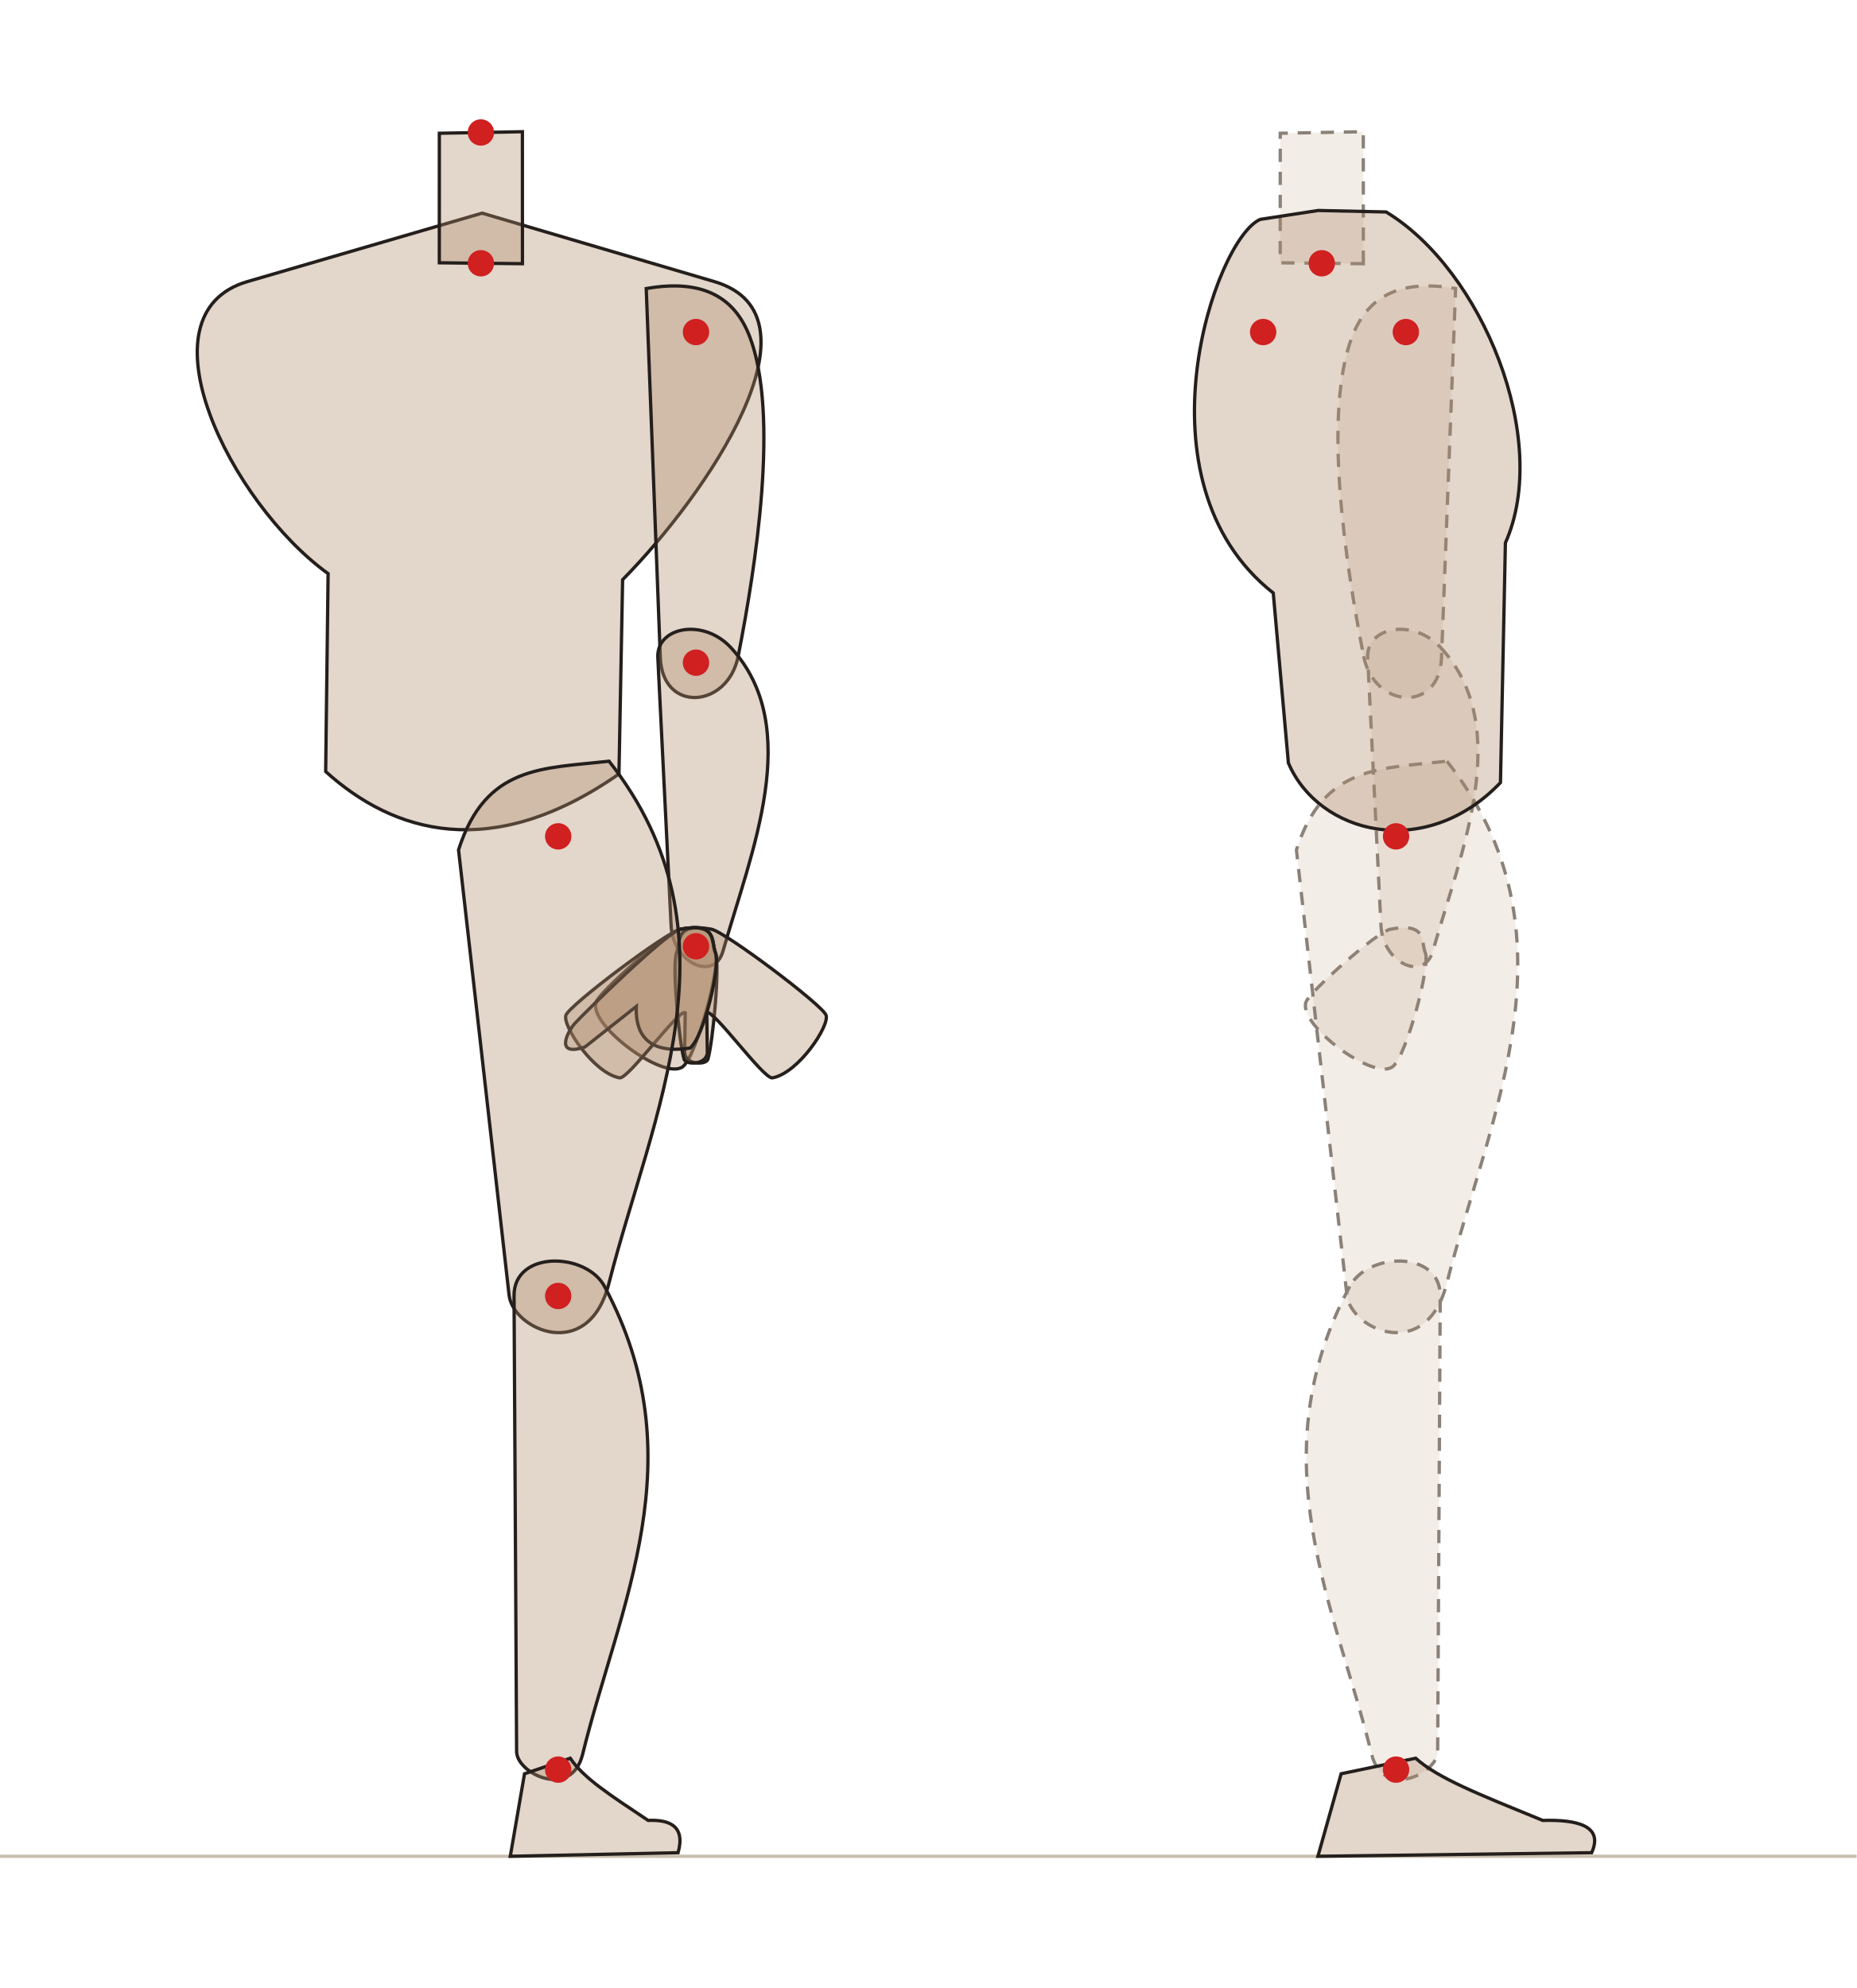
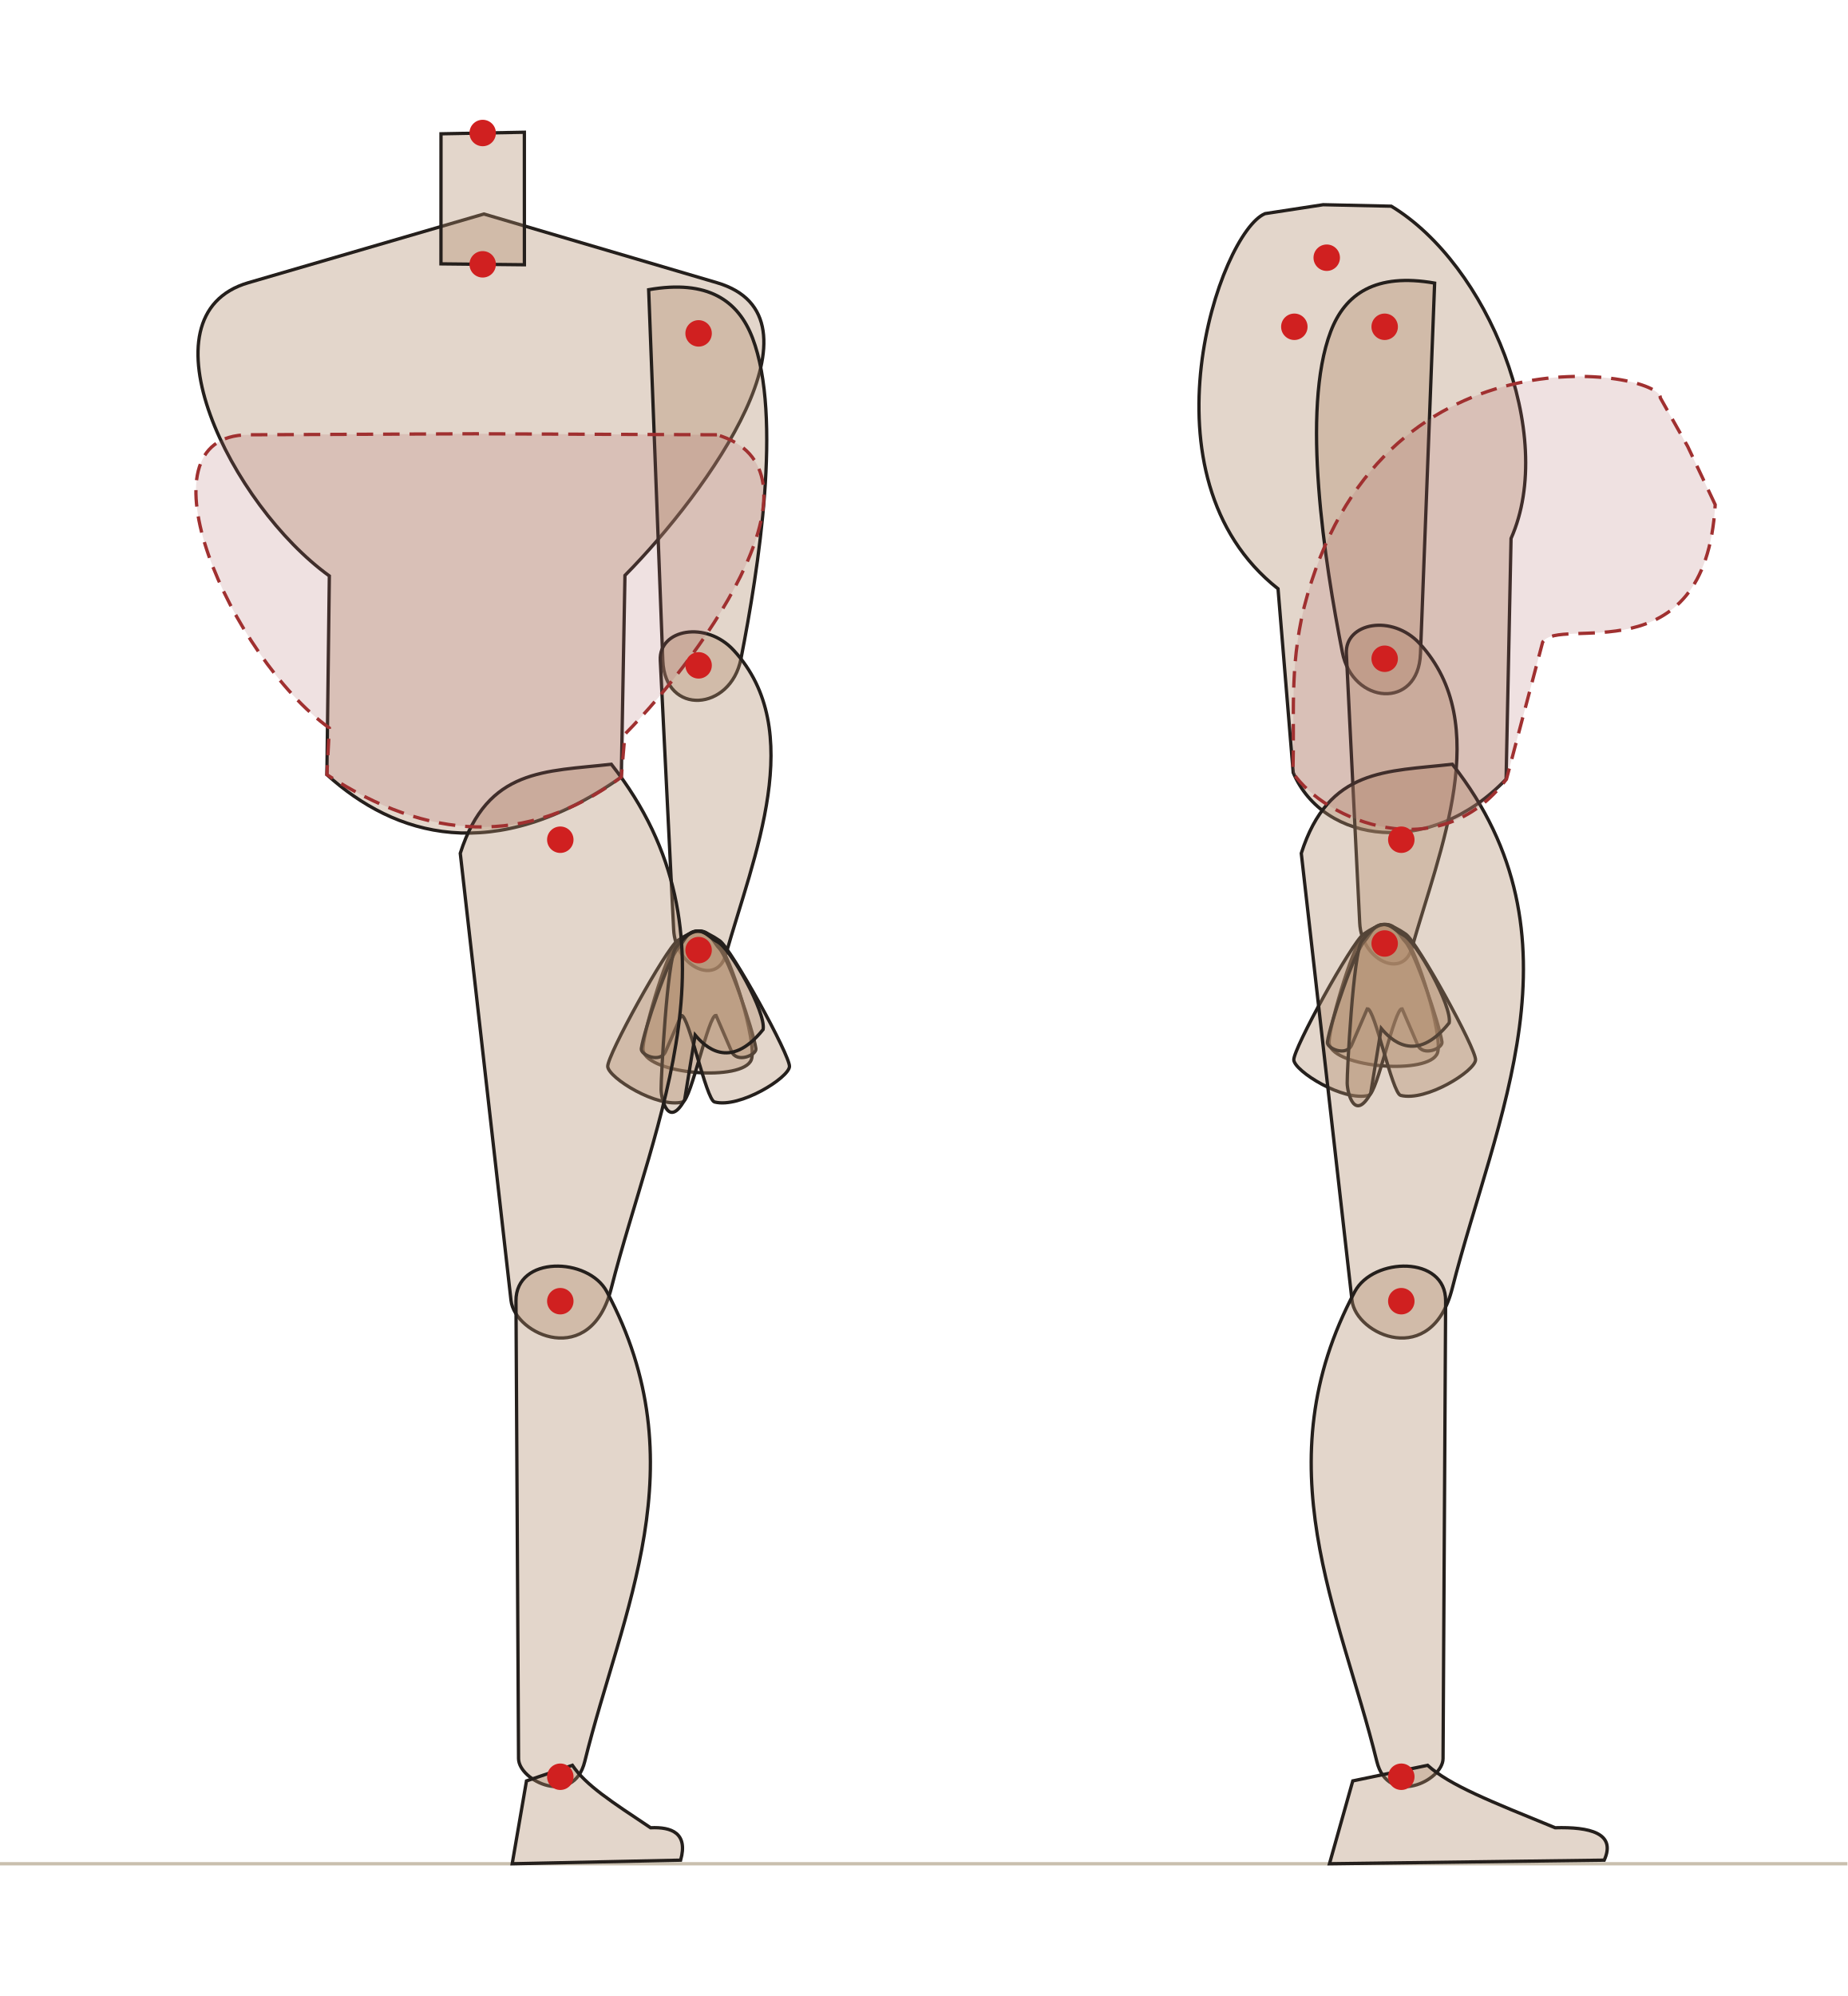
- <svg xmlns="http://www.w3.org/2000/svg" width="563.76" height="603.73" viewBox="-143.42 -563.73 563.76 603.73">
-   <line x1="-143.42" x2="420.34" y1="0" y2="0" stroke="#c9bfae" stroke-width="1" />
+ <svg xmlns="http://www.w3.org/2000/svg" width="558.88" height="603.73" viewBox="-143.42 -563.73 558.88 603.73">
+   <line x1="-143.42" x2="415.46" y1="0" y2="0" stroke="#c9bfae" stroke-width="1" />
  <g id="front">
-     <path id="front-torso" style="fill:#b08a6a;fill-opacity:0.35;stroke:#241f1c;stroke-width:1" d="M 73.47 -478.22 L 2.97 -499 L -68.28 -478.22 C -102.01 -468.38 -73.41 -410.86 -43.79 -389.53 L -44.53 -329.42 C -24.01 -310.86 5.75 -301.63 44.53 -328.68 L 45.64 -387.68 C 71.1 -413.48 108.35 -467.94 73.47 -478.22 Z" />
+     <path id="front-torso" style="fill:#b08a6a;fill-opacity:0.35;stroke:#241f1c;stroke-width:1" d="M 73.47 -478.22 L 2.97 -499 L -68.28 -478.22 C -102.01 -468.38 -73.41 -410.86 -43.79 -389.53 L -44.53 -329.42 C -24.01 -310.86 5.75 -301.63 44.53 -328.68 L 45.64 -389.68 C 71.1 -415.48 108.35 -467.94 73.47 -478.22 Z" />
    <path id="front-neck" style="fill:#b08a6a;fill-opacity:0.35;stroke:#241f1c;stroke-width:1" d="M 15.22 -483.65 L 15.21 -523.73 L -10.01 -523.26 L -10.02 -483.92 L 15.22 -483.65 Z" />
    <path id="front-upper-arm" style="fill:#b08a6a;fill-opacity:0.35;stroke:#241f1c;stroke-width:1" d="M 80.73 -364.44 C 77.61 -348.59 57.73 -347.04 57.09 -363.99 L 52.81 -476.1 C 70.65 -479.24 79.9 -472.88 84.25 -461.44 C 93.27 -437.71 86.07 -391.65 80.73 -364.44 Z" />
    <path id="front-forearm" style="fill:#b08a6a;fill-opacity:0.35;stroke:#241f1c;stroke-width:1" d="M 78.54 -367.03 C 100.85 -342.77 84.62 -304.84 76.12 -274.89 C 73.45 -265.48 60.93 -271.27 60.37 -282.53 L 56.33 -364.03 C 55.86 -373.39 70.19 -376.12 78.54 -367.03 Z" />
-     <path id="front-hand-fist" style="fill:#b08a6a;fill-opacity:0.35;stroke:#241f1c;stroke-width:1" d="M 73.84 -274.34 C 75.42 -270.38 68.09 -243 63.91 -239.79 C 58.21 -235.42 35.04 -252.52 37.61 -259.47 C 38.77 -262.58 59.08 -280.77 63.27 -281.55 C 74.45 -283.61 72.4 -277.96 73.84 -274.34 Z" />
-     <path id="front-hand-out" style="fill:#b08a6a;fill-opacity:0.35;stroke:#241f1c;stroke-width:1" d="M 73.84 -274.34 C 75.23 -270.54 73.1 -247.55 71.55 -242.07 C 71.03 -240.21 64.42 -240.28 64.48 -244.3 L 64.65 -256.2 C 62.68 -257.36 47.37 -235.94 44.72 -236.4 C 36.88 -237.77 27.25 -252.28 28.43 -255.45 C 29.58 -258.57 59.08 -280.77 63.27 -281.55 C 74.45 -283.61 72.51 -278 73.84 -274.34 Z" />
-     <path id="front-hand-in" style="fill:#b08a6a;fill-opacity:0.35;stroke:#241f1c;stroke-width:1" d="M 62 -274.34 C 60.61 -270.54 62.74 -247.55 64.29 -242.07 C 64.81 -240.21 71.42 -240.28 71.36 -244.3 L 71.19 -256.2 C 73.16 -257.36 88.47 -235.94 91.12 -236.4 C 98.96 -237.77 108.59 -252.28 107.41 -255.45 C 106.26 -258.57 76.76 -280.77 72.57 -281.55 C 61.39 -283.61 63.33 -278 62 -274.34 Z" />
-     <path id="front-hand-point" style="fill:#b08a6a;fill-opacity:0.35;stroke:#241f1c;stroke-width:1" d="M 73.84 -274.34 C 75.42 -270.38 70.29 -248.67 66.11 -245.46 C 49.95 -242.92 49.63 -253.86 49.81 -258.1 L 34.21 -245.78 C 24.81 -242.64 28.96 -250.47 31.05 -252.85 C 33.25 -255.34 59.08 -280.77 63.27 -281.55 C 74.45 -283.61 72.4 -277.96 73.84 -274.34 Z" />
+     <path id="front-hand-fist" style="fill:#b08a6a;fill-opacity:0.35;stroke:#241f1c;stroke-width:1" d="M 74.01 -277.78 C 77.44 -275.26 85.72 -248.15 83.88 -243.21 C 81.36 -236.49 52.65 -238.72 51.15 -245.98 C 50.48 -249.23 58.08 -275.42 61.22 -278.3 C 69.62 -285.97 70.87 -280.09 74.01 -277.78 Z" />
+     <path id="front-hand-out" style="fill:#b08a6a;fill-opacity:0.35;stroke:#241f1c;stroke-width:1" d="M 74.14 -276.94 C 76.97 -274.04 84.43 -252.19 85.25 -246.55 C 85.54 -244.64 79.48 -242 77.89 -245.7 L 73.18 -256.62 C 70.9 -256.88 65.69 -231.07 63.09 -230.41 C 55.37 -228.45 40.65 -237.75 40.43 -241.13 C 40.21 -244.44 58.05 -276.77 61.55 -279.19 C 70.91 -285.65 71.43 -279.73 74.14 -276.94 Z" />
+     <path id="front-hand-in" style="fill:#b08a6a;fill-opacity:0.35;stroke:#241f1c;stroke-width:1" d="M 61.7 -276.94 C 58.87 -274.04 51.41 -252.19 50.59 -246.55 C 50.3 -244.64 56.36 -242 57.95 -245.7 L 62.66 -256.62 C 64.94 -256.88 70.15 -231.07 72.75 -230.41 C 80.47 -228.45 95.19 -237.75 95.41 -241.13 C 95.63 -244.44 77.79 -276.77 74.29 -279.19 C 64.93 -285.65 64.41 -279.73 61.7 -276.94 Z" />
+     <path id="front-hand-point" style="fill:#b08a6a;fill-opacity:0.35;stroke:#241f1c;stroke-width:1" d="M 73.64 -278.86 C 77.48 -277.01 88.35 -257.53 87.44 -252.34 C 77.23 -239.56 69.61 -247.41 66.88 -250.66 L 63.69 -231.04 C 58.87 -222.38 56.65 -230.96 56.58 -234.12 C 56.52 -237.45 58.41 -273.64 60.98 -277.05 C 67.84 -286.11 70.14 -280.56 73.64 -278.86 Z" />
    <path id="front-thigh" style="fill:#b08a6a;fill-opacity:0.35;stroke:#241f1c;stroke-width:1" d="M 41.52 -332.57 C 82.6 -280.35 54.54 -225.44 41.49 -174.03 C 35.29 -149.59 12.35 -159.97 11.17 -170.37 L -4.18 -305.63 C 4.08 -331.52 21.6 -330.28 41.52 -332.57 Z" />
    <path id="front-shin" style="fill:#b08a6a;fill-opacity:0.35;stroke:#241f1c;stroke-width:1" d="M 40.15 -173.05 C 68.07 -120.75 44.69 -76.52 33.49 -30.96 C 30.08 -17.09 13.49 -25.09 13.45 -31.81 L 12.67 -170.22 C 12.59 -184.05 34.55 -183.52 40.15 -173.05 Z" />
    <path id="front-foot" style="fill:#b08a6a;fill-opacity:0.35;stroke:#241f1c;stroke-width:1" d="M 29.73 -29.78 C 33.88 -23.7 41.39 -18.9 53.39 -10.89 C 59.76 -11.18 64.77 -9.29 62.49 -1.09 L 11.53 0 L 15.85 -25.06 L 29.73 -29.78 Z" />
  </g>
-   <g id="front-bend" style="display:none">
-     <path id="front-bend-torso" style="fill:#b08a6a;fill-opacity:0.35;stroke:#241f1c;stroke-width:1" d="M 73.47 -432.22 L 0.34 -432.53 L -68.28 -432.22 C -103.42 -432.06 -73.41 -364.86 -43.79 -343.53 L -44.53 -329.42 C -14.19 -309.58 15.84 -307.37 44.53 -328.68 L 45.64 -341.68 C 71.1 -367.48 108.35 -421.94 73.47 -432.22 Z" />
-   </g>
-   <g id="side-limbs">
-     <path id="side-limbs-neck" style="fill:#b08a6a;fill-opacity:0.15;stroke:#8a8178;stroke-width:1;stroke-dasharray:4 3" d="M 270.56 -483.65 L 270.55 -523.73 L 245.33 -523.26 L 245.32 -483.92 L 270.56 -483.65 Z" />
-     <path id="side-limbs-upper-arm" style="fill:#b08a6a;fill-opacity:0.15;stroke:#8a8178;stroke-width:1;stroke-dasharray:4 3" d="M 270.66 -364.44 C 273.78 -348.59 293.66 -347.04 294.3 -363.99 L 298.58 -476.1 C 280.74 -479.24 271.49 -472.88 267.14 -461.44 C 258.12 -437.71 265.32 -391.65 270.66 -364.44 Z" />
-     <path id="side-limbs-forearm" style="fill:#b08a6a;fill-opacity:0.15;stroke:#8a8178;stroke-width:1;stroke-dasharray:4 3" d="M 294.09 -367.03 C 316.4 -342.77 300.17 -304.84 291.67 -274.89 C 289 -265.48 276.48 -271.27 275.92 -282.53 L 271.88 -364.03 C 271.41 -373.39 285.74 -376.12 294.09 -367.03 Z" />
-     <path id="side-limbs-hand" style="fill:#b08a6a;fill-opacity:0.15;stroke:#8a8178;stroke-width:1;stroke-dasharray:4 3" d="M 289.39 -274.34 C 290.97 -270.38 283.64 -243 279.46 -239.79 C 273.76 -235.42 250.59 -252.52 253.16 -259.47 C 254.32 -262.58 274.63 -280.77 278.82 -281.55 C 290 -283.61 287.95 -277.96 289.39 -274.34 Z" />
-     <path id="side-limbs-thigh" style="fill:#b08a6a;fill-opacity:0.15;stroke:#8a8178;stroke-width:1;stroke-dasharray:4 3" d="M 295.94 -332.57 C 337.02 -280.35 308.96 -225.44 295.91 -174.03 C 289.71 -149.59 266.77 -159.97 265.59 -170.37 L 250.24 -305.63 C 258.5 -331.52 276.02 -330.28 295.94 -332.57 Z" />
-     <path id="side-limbs-shin" style="fill:#b08a6a;fill-opacity:0.15;stroke:#8a8178;stroke-width:1;stroke-dasharray:4 3" d="M 266.43 -173.05 C 238.51 -120.75 261.89 -76.52 273.09 -30.96 C 276.5 -17.09 293.09 -25.09 293.13 -31.81 L 293.91 -170.22 C 293.99 -184.05 272.03 -183.52 266.43 -173.05 Z" />
+   <g id="front-bend">
+     <path id="front-bend-torso" style="fill:#b06a6a;fill-opacity:0.2;stroke:#a03030;stroke-width:1;stroke-dasharray:5 3" d="M 73.47 -432.22 L 0.34 -432.53 L -68.28 -432.22 C -103.42 -432.06 -73.41 -364.86 -43.79 -343.53 L -44.53 -329.42 C -14.19 -309.58 15.84 -307.37 44.53 -328.68 L 45.64 -341.68 C 71.1 -367.48 108.35 -421.94 73.47 -432.22 Z" />
  </g>
  <g id="side">
-     <path id="side-torso" style="fill:#b08a6a;fill-opacity:0.35;stroke:#241f1c;stroke-width:1" d="M 277.47 -499.36 L 256.85 -499.81 L 239.27 -497.11 C 225.54 -491.33 200.25 -417.48 243.21 -383.64 L 247.8 -332.04 C 256.96 -310.44 289.33 -302.13 312.2 -326.06 L 313.7 -398.86 C 327.69 -430.32 306.63 -481.76 277.47 -499.36 Z" />
-     <path id="side-foot" style="fill:#b08a6a;fill-opacity:0.35;stroke:#241f1c;stroke-width:1" d="M 286.45 -29.78 C 293.22 -23.7 305.47 -18.9 325.04 -10.89 C 335.43 -11.18 343.61 -9.29 339.89 -1.09 L 256.77 0 L 263.82 -25.06 L 286.45 -29.78 Z" />
+     <path id="side-torso" style="fill:#b08a6a;fill-opacity:0.35;stroke:#241f1c;stroke-width:1" d="M 277.47 -501.36 L 256.85 -501.81 L 239.27 -499.11 C 225.54 -493.33 200.25 -419.48 243.21 -385.64 L 247.8 -330.04 C 256.96 -308.44 289.33 -304.13 312.2 -328.06 L 313.7 -400.86 C 327.69 -432.32 306.63 -483.76 277.47 -501.36 Z" />
+     <path id="side-upper-arm" style="fill:#b08a6a;fill-opacity:0.35;stroke:#241f1c;stroke-width:1" d="M 286.3 -365.99 C 285.66 -349.04 265.78 -350.59 262.66 -366.44 C 257.32 -393.65 250.12 -439.71 259.14 -463.44 C 263.49 -474.88 272.74 -481.24 290.58 -478.1 L 286.3 -365.99 Z" />
+     <path id="side-forearm" style="fill:#b08a6a;fill-opacity:0.35;stroke:#241f1c;stroke-width:1" d="M 286.09 -369.03 C 308.4 -344.77 292.17 -306.84 283.67 -276.89 C 281 -267.48 268.48 -273.27 267.92 -284.53 L 263.88 -366.03 C 263.41 -375.39 277.74 -378.12 286.09 -369.03 Z" />
+     <path id="side-hand-fist" style="fill:#b08a6a;fill-opacity:0.35;stroke:#241f1c;stroke-width:1" d="M 281.56 -279.78 C 284.99 -277.26 293.27 -250.15 291.43 -245.21 C 288.91 -238.49 260.2 -240.72 258.7 -247.98 C 258.03 -251.23 265.63 -277.42 268.77 -280.3 C 277.17 -287.97 278.42 -282.09 281.56 -279.78 Z" />
+     <path id="side-hand-out" style="fill:#b08a6a;fill-opacity:0.35;stroke:#241f1c;stroke-width:1" d="M 281.69 -278.94 C 284.52 -276.04 291.98 -254.19 292.8 -248.55 C 293.09 -246.64 287.03 -244 285.44 -247.7 L 280.73 -258.62 C 278.45 -258.88 273.24 -233.07 270.64 -232.41 C 262.92 -230.45 248.2 -239.75 247.98 -243.13 C 247.76 -246.44 265.6 -278.77 269.1 -281.19 C 278.46 -287.65 278.98 -281.73 281.69 -278.94 Z" />
+     <path id="side-hand-in" style="fill:#b08a6a;fill-opacity:0.35;stroke:#241f1c;stroke-width:1" d="M 269.25 -278.94 C 266.42 -276.04 258.96 -254.19 258.14 -248.55 C 257.85 -246.64 263.91 -244 265.5 -247.7 L 270.21 -258.62 C 272.49 -258.88 277.7 -233.07 280.3 -232.41 C 288.02 -230.45 302.74 -239.75 302.96 -243.13 C 303.18 -246.44 285.34 -278.77 281.84 -281.19 C 272.48 -287.65 271.96 -281.73 269.25 -278.94 Z" />
+     <path id="side-hand-point" style="fill:#b08a6a;fill-opacity:0.35;stroke:#241f1c;stroke-width:1" d="M 281.19 -280.86 C 285.03 -279.01 295.9 -259.53 294.99 -254.34 C 284.78 -241.56 277.16 -249.41 274.43 -252.66 L 271.24 -233.04 C 266.42 -224.38 264.2 -232.96 264.13 -236.12 C 264.07 -239.45 265.96 -275.64 268.53 -279.05 C 275.39 -288.11 277.69 -282.56 281.19 -280.86 Z" />
+     <path id="side-thigh" style="fill:#b08a6a;fill-opacity:0.35;stroke:#241f1c;stroke-width:1" d="M 295.94 -332.57 C 337.02 -280.35 308.96 -225.44 295.91 -174.03 C 289.71 -149.59 266.77 -159.97 265.59 -170.37 L 250.24 -305.63 C 258.5 -331.52 276.02 -330.28 295.94 -332.57 Z" />
+     <path id="side-shin" style="fill:#b08a6a;fill-opacity:0.35;stroke:#241f1c;stroke-width:1" d="M 293.91 -170.22 L 293.13 -31.81 C 293.09 -25.09 276.5 -17.09 273.09 -30.96 C 261.89 -76.52 238.51 -120.75 266.43 -173.05 C 272.03 -183.52 293.99 -184.05 293.91 -170.22 Z" />
+     <path id="side-foot" style="fill:#b08a6a;fill-opacity:0.35;stroke:#241f1c;stroke-width:1" d="M 288.45 -29.78 C 295.22 -23.7 307.47 -18.9 327.04 -10.89 C 337.43 -11.18 345.61 -9.29 341.89 -1.09 L 258.77 0 L 265.82 -25.06 L 288.45 -29.78 Z" />
  </g>
-   <g id="side-bend" style="display:none">
-     <path id="side-bend-torso" style="fill:#b08a6a;fill-opacity:0.35;stroke:#241f1c;stroke-width:1" d="M 380.34 -405.03 L 373.12 -423.13 L 365.77 -438.31 C 366.6 -446.35 281.72 -467.06 254.26 -381.65 C 248.57 -363.21 249.45 -348.31 247.8 -332.04 C 256.75 -316.79 290.33 -300.38 312.2 -326.06 L 325.67 -366.71 C 330.78 -374.65 374.11 -352.89 380.34 -405.03 Z" />
+   <g id="side-bend">
+     <path id="side-bend-torso" style="fill:#b06a6a;fill-opacity:0.2;stroke:#a03030;stroke-width:1;stroke-dasharray:5 3" d="M 375.46 -411.08 L 367.14 -428.7 L 358.86 -443.39 C 359.19 -451.47 273.21 -466.9 251.07 -379.96 C 246.52 -361.2 248.32 -346.38 247.68 -330.04 C 257.55 -315.38 292.08 -301.07 312.32 -328.06 L 323.25 -369.46 C 327.87 -377.69 372.46 -358.65 375.46 -411.08 Z" />
  </g>
  <g id="anchors">
    <circle id="anchor-shoulder" cx="67.92" cy="-462.89" r="4" style="fill:#d02020" />
    <circle id="anchor-elbow" cx="67.92" cy="-362.48" r="4" style="fill:#d02020" />
    <circle id="anchor-wrist" cx="67.92" cy="-276.35" r="4" style="fill:#d02020" />
    <circle id="anchor-hip" cx="26.08" cy="-309.74" r="4" style="fill:#d02020" />
    <circle id="anchor-knee" cx="26.08" cy="-170.16" r="4" style="fill:#d02020" />
    <circle id="anchor-ankle" cx="26.08" cy="-26.32" r="4" style="fill:#d02020" />
    <circle id="anchor-neck-base" cx="2.6" cy="-483.78" r="4" style="fill:#d02020" />
    <circle id="anchor-neck-top" cx="2.6" cy="-523.5" r="4" style="fill:#d02020" />
-     <circle id="anchor-side-shoulder" cx="283.47" cy="-462.89" r="4" style="fill:#d02020" />
-     <circle id="anchor-side-shoulder-far" cx="240.14" cy="-462.89" r="4" style="fill:#d02020" />
+     <circle id="anchor-side-shoulder" cx="275.47" cy="-464.89" r="4" style="fill:#d02020" />
+     <circle id="anchor-side-shoulder-far" cx="248.14" cy="-464.89" r="4" style="fill:#d02020" />
+     <circle id="anchor-side-elbow" cx="275.47" cy="-364.48" r="4" style="fill:#d02020" />
+     <circle id="anchor-side-wrist" cx="275.47" cy="-278.35" r="4" style="fill:#d02020" />
    <circle id="anchor-side-hip" cx="280.5" cy="-309.74" r="4" style="fill:#d02020" />
+     <circle id="anchor-side-knee" cx="280.5" cy="-170.16" r="4" style="fill:#d02020" />
    <circle id="anchor-side-ankle" cx="280.5" cy="-26.32" r="4" style="fill:#d02020" />
-     <circle id="anchor-side-neck-base" cx="257.94" cy="-483.78" r="4" style="fill:#d02020" />
+     <circle id="anchor-side-neck-base" cx="257.94" cy="-485.78" r="4" style="fill:#d02020" />
  </g>
</svg>
